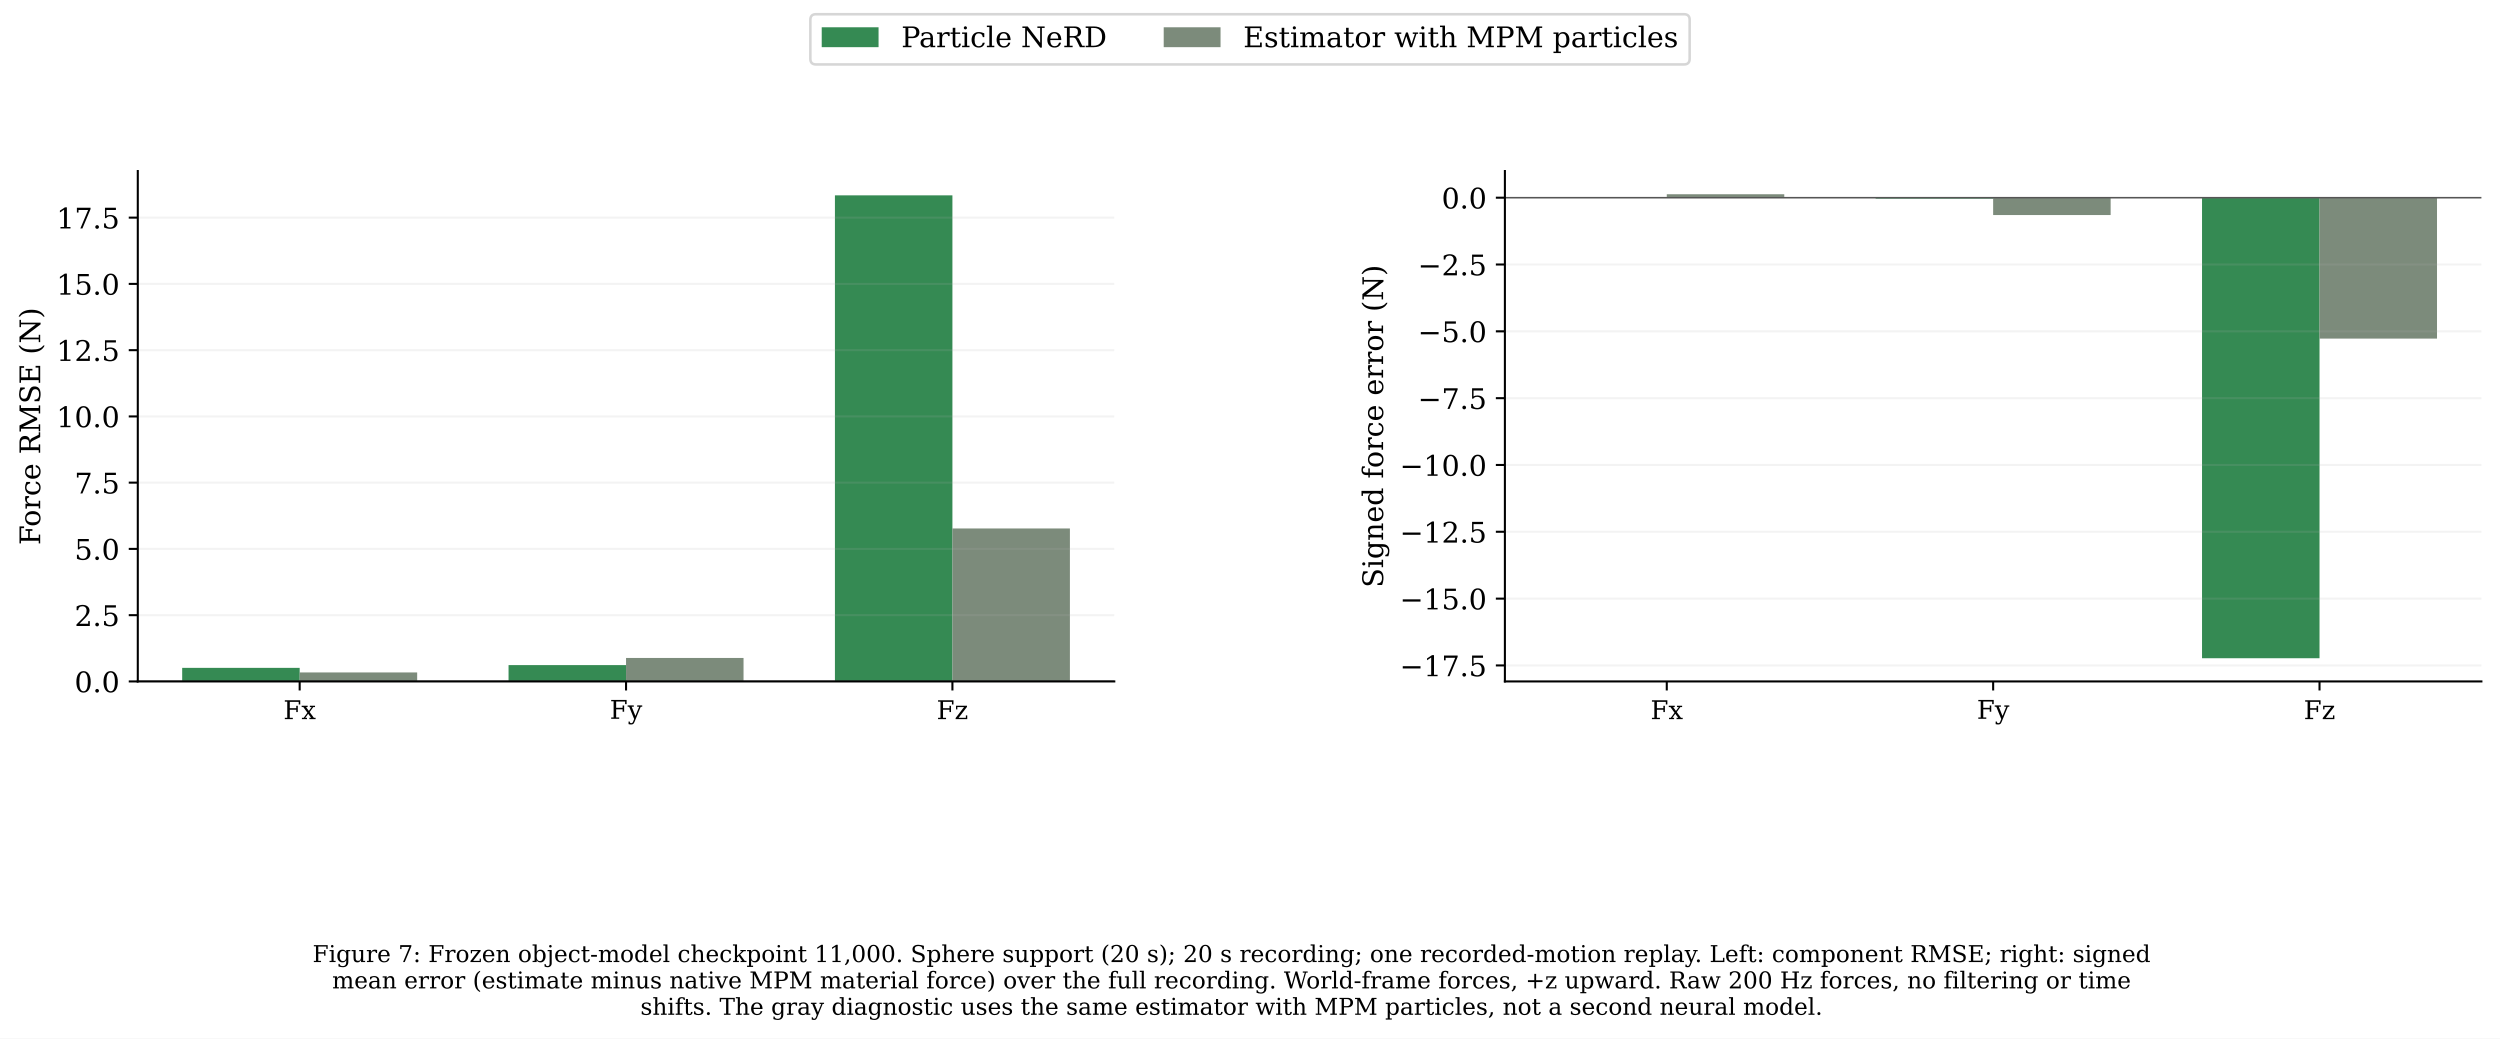
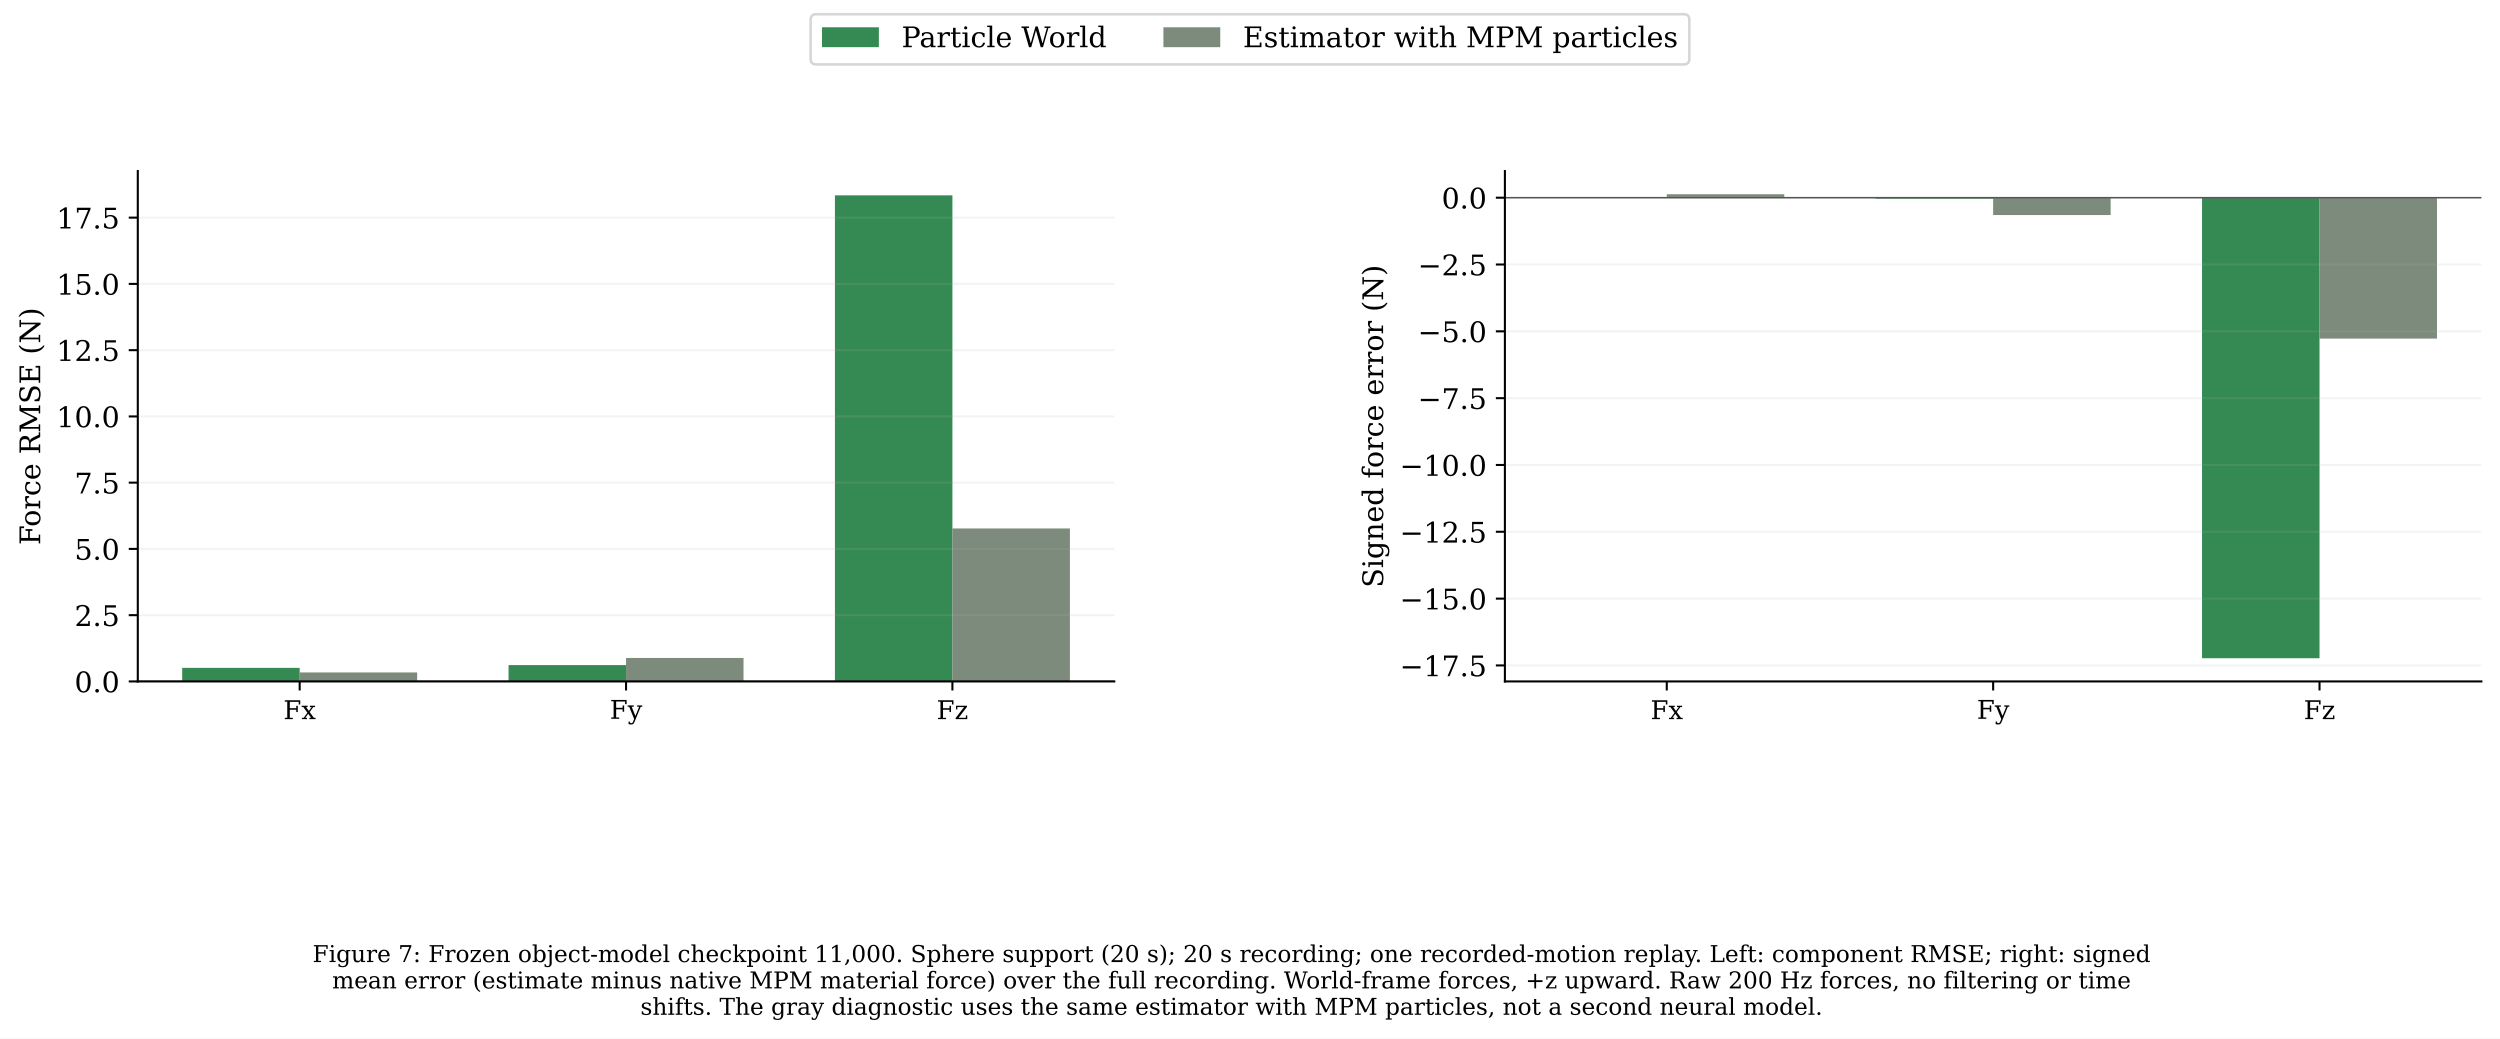
<svg xmlns="http://www.w3.org/2000/svg" xmlns:xlink="http://www.w3.org/1999/xlink" width="967.738pt" height="402.02pt" viewBox="0 0 967.738 402.02" version="1.1">
  <defs>
    <style type="text/css">*{stroke-linejoin: round; stroke-linecap: butt}</style>
  </defs>
  <g id="figure_1">
    <g id="patch_1">
      <path d="M 0 402.02  L 967.738 402.02  L 967.738 0  L 0 0  z " style="fill: #ffffff" />
    </g>
    <g id="axes_1">
      <g id="patch_2">
        <path d="M 53.338 263.78  L 431.338 263.78  L 431.338 66.212  L 53.338 66.212  z " style="fill: #ffffff" />
      </g>
      <g id="patch_3">
-         <path d="M 70.52 263.78  L 116.001 263.78  L 116.001 258.525  L 70.52 258.525  z " clip-path="url(#p028163b90a)" style="fill: #248044; opacity: 0.92" />
+         <path d="M 70.52 263.78  L 116.001 263.78  L 116.001 258.525  L 70.52 258.525  z " clip-path="url(#pef3d018d6f)" style="fill: #248044; opacity: 0.92" />
      </g>
      <g id="patch_4">
-         <path d="M 196.857 263.78  L 242.338 263.78  L 242.338 257.456  L 196.857 257.456  z " clip-path="url(#p028163b90a)" style="fill: #248044; opacity: 0.92" />
+         <path d="M 196.857 263.78  L 242.338 263.78  L 242.338 257.456  L 196.857 257.456  z " clip-path="url(#pef3d018d6f)" style="fill: #248044; opacity: 0.92" />
      </g>
      <g id="patch_5">
-         <path d="M 323.194 263.78  L 368.675 263.78  L 368.675 75.62  L 323.194 75.62  z " clip-path="url(#p028163b90a)" style="fill: #248044; opacity: 0.92" />
+         <path d="M 323.194 263.78  L 368.675 263.78  L 368.675 75.62  L 323.194 75.62  z " clip-path="url(#pef3d018d6f)" style="fill: #248044; opacity: 0.92" />
      </g>
      <g id="patch_6">
-         <path d="M 116.001 263.78  L 161.483 263.78  L 161.483 260.301  L 116.001 260.301  z " clip-path="url(#p028163b90a)" style="fill: #718170; opacity: 0.92" />
+         <path d="M 116.001 263.78  L 161.483 263.78  L 161.483 260.301  L 116.001 260.301  z " clip-path="url(#pef3d018d6f)" style="fill: #718170; opacity: 0.92" />
      </g>
      <g id="patch_7">
-         <path d="M 242.338 263.78  L 287.819 263.78  L 287.819 254.691  L 242.338 254.691  z " clip-path="url(#p028163b90a)" style="fill: #718170; opacity: 0.92" />
+         <path d="M 242.338 263.78  L 287.819 263.78  L 287.819 254.691  L 242.338 254.691  z " clip-path="url(#pef3d018d6f)" style="fill: #718170; opacity: 0.92" />
      </g>
      <g id="patch_8">
-         <path d="M 368.675 263.78  L 414.156 263.78  L 414.156 204.566  L 368.675 204.566  z " clip-path="url(#p028163b90a)" style="fill: #718170; opacity: 0.92" />
+         <path d="M 368.675 263.78  L 414.156 263.78  L 414.156 204.566  L 368.675 204.566  z " clip-path="url(#pef3d018d6f)" style="fill: #718170; opacity: 0.92" />
      </g>
      <g id="matplotlib.axis_1">
        <g id="xtick_1">
          <g id="line2d_1">
            <defs>
-               <path id="m6db500b1d9" d="M 0 0  L 0 3.5  " style="stroke: #000000; stroke-width: 0.8" />
+               <path id="mccb7ac38a7" d="M 0 0  L 0 3.5  " style="stroke: #000000; stroke-width: 0.8" />
            </defs>
            <g>
-               <use xlink:href="#m6db500b1d9" x="116.001" y="263.78" style="stroke: #000000; stroke-width: 0.8" />
+               <use xlink:href="#mccb7ac38a7" x="116.001" y="263.78" style="stroke: #000000; stroke-width: 0.8" />
            </g>
          </g>
          <g id="text_1">
            <text style="font-size: 10px; font-family: 'DejaVu Serif', 'Bitstream Vera Serif', 'Computer Modern Roman', 'New Century Schoolbook', 'Century Schoolbook L', 'Utopia', 'ITC Bookman', 'Bookman', 'Nimbus Roman No9 L', 'Times New Roman', 'Times', 'Palatino', 'Charter', serif; text-anchor: middle" x="116.001" y="278.378" transform="rotate(-0 116.0012 278.3784)">Fx</text>
          </g>
        </g>
        <g id="xtick_2">
          <g id="line2d_2">
            <g>
-               <use xlink:href="#m6db500b1d9" x="242.338" y="263.78" style="stroke: #000000; stroke-width: 0.8" />
+               <use xlink:href="#mccb7ac38a7" x="242.338" y="263.78" style="stroke: #000000; stroke-width: 0.8" />
            </g>
          </g>
          <g id="text_2">
            <text style="font-size: 10px; font-family: 'DejaVu Serif', 'Bitstream Vera Serif', 'Computer Modern Roman', 'New Century Schoolbook', 'Century Schoolbook L', 'Utopia', 'ITC Bookman', 'Bookman', 'Nimbus Roman No9 L', 'Times New Roman', 'Times', 'Palatino', 'Charter', serif; text-anchor: middle" x="242.338" y="278.236" transform="rotate(-0 242.3381 278.2362)">Fy</text>
          </g>
        </g>
        <g id="xtick_3">
          <g id="line2d_3">
            <g>
-               <use xlink:href="#m6db500b1d9" x="368.675" y="263.78" style="stroke: #000000; stroke-width: 0.8" />
+               <use xlink:href="#mccb7ac38a7" x="368.675" y="263.78" style="stroke: #000000; stroke-width: 0.8" />
            </g>
          </g>
          <g id="text_3">
            <text style="font-size: 10px; font-family: 'DejaVu Serif', 'Bitstream Vera Serif', 'Computer Modern Roman', 'New Century Schoolbook', 'Century Schoolbook L', 'Utopia', 'ITC Bookman', 'Bookman', 'Nimbus Roman No9 L', 'Times New Roman', 'Times', 'Palatino', 'Charter', serif; text-anchor: middle" x="368.675" y="278.378" transform="rotate(-0 368.675 278.3784)">Fz</text>
          </g>
        </g>
      </g>
      <g id="matplotlib.axis_2">
        <g id="ytick_1">
          <g id="line2d_4">
-             <path d="M 53.338 263.78  L 431.338 263.78  " clip-path="url(#p028163b90a)" style="fill: none; stroke: #b0b0b0; stroke-opacity: 0.15; stroke-width: 0.8; stroke-linecap: square" />
+             <path d="M 53.338 263.78  L 431.338 263.78  " clip-path="url(#pef3d018d6f)" style="fill: none; stroke: #b0b0b0; stroke-opacity: 0.15; stroke-width: 0.8; stroke-linecap: square" />
          </g>
          <g id="line2d_5">
            <defs>
-               <path id="m15080cb9b9" d="M 0 0  L -3.5 0  " style="stroke: #000000; stroke-width: 0.8" />
+               <path id="mc505b67968" d="M 0 0  L -3.5 0  " style="stroke: #000000; stroke-width: 0.8" />
            </defs>
            <g>
-               <use xlink:href="#m15080cb9b9" x="53.338" y="263.78" style="stroke: #000000; stroke-width: 0.8" />
+               <use xlink:href="#mc505b67968" x="53.338" y="263.78" style="stroke: #000000; stroke-width: 0.8" />
            </g>
          </g>
          <g id="text_4">
            <text style="font-size: 11px; font-family: 'DejaVu Serif', 'Bitstream Vera Serif', 'Computer Modern Roman', 'New Century Schoolbook', 'Century Schoolbook L', 'Utopia', 'ITC Bookman', 'Bookman', 'Nimbus Roman No9 L', 'Times New Roman', 'Times', 'Palatino', 'Charter', serif; text-anchor: end" x="46.338" y="267.959" transform="rotate(-0 46.33812 267.9591)">0.0</text>
          </g>
        </g>
        <g id="ytick_2">
          <g id="line2d_6">
-             <path d="M 53.338 238.132  L 431.338 238.132  " clip-path="url(#p028163b90a)" style="fill: none; stroke: #b0b0b0; stroke-opacity: 0.15; stroke-width: 0.8; stroke-linecap: square" />
+             <path d="M 53.338 238.132  L 431.338 238.132  " clip-path="url(#pef3d018d6f)" style="fill: none; stroke: #b0b0b0; stroke-opacity: 0.15; stroke-width: 0.8; stroke-linecap: square" />
          </g>
          <g id="line2d_7">
            <g>
-               <use xlink:href="#m15080cb9b9" x="53.338" y="238.132" style="stroke: #000000; stroke-width: 0.8" />
+               <use xlink:href="#mc505b67968" x="53.338" y="238.132" style="stroke: #000000; stroke-width: 0.8" />
            </g>
          </g>
          <g id="text_5">
            <text style="font-size: 11px; font-family: 'DejaVu Serif', 'Bitstream Vera Serif', 'Computer Modern Roman', 'New Century Schoolbook', 'Century Schoolbook L', 'Utopia', 'ITC Bookman', 'Bookman', 'Nimbus Roman No9 L', 'Times New Roman', 'Times', 'Palatino', 'Charter', serif; text-anchor: end" x="46.338" y="242.311" transform="rotate(-0 46.33812 242.3113)">2.5</text>
          </g>
        </g>
        <g id="ytick_3">
          <g id="line2d_8">
-             <path d="M 53.338 212.484  L 431.338 212.484  " clip-path="url(#p028163b90a)" style="fill: none; stroke: #b0b0b0; stroke-opacity: 0.15; stroke-width: 0.8; stroke-linecap: square" />
+             <path d="M 53.338 212.484  L 431.338 212.484  " clip-path="url(#pef3d018d6f)" style="fill: none; stroke: #b0b0b0; stroke-opacity: 0.15; stroke-width: 0.8; stroke-linecap: square" />
          </g>
          <g id="line2d_9">
            <g>
-               <use xlink:href="#m15080cb9b9" x="53.338" y="212.484" style="stroke: #000000; stroke-width: 0.8" />
+               <use xlink:href="#mc505b67968" x="53.338" y="212.484" style="stroke: #000000; stroke-width: 0.8" />
            </g>
          </g>
          <g id="text_6">
            <text style="font-size: 11px; font-family: 'DejaVu Serif', 'Bitstream Vera Serif', 'Computer Modern Roman', 'New Century Schoolbook', 'Century Schoolbook L', 'Utopia', 'ITC Bookman', 'Bookman', 'Nimbus Roman No9 L', 'Times New Roman', 'Times', 'Palatino', 'Charter', serif; text-anchor: end" x="46.338" y="216.663" transform="rotate(-0 46.33812 216.6634)">5.0</text>
          </g>
        </g>
        <g id="ytick_4">
          <g id="line2d_10">
-             <path d="M 53.338 186.836  L 431.338 186.836  " clip-path="url(#p028163b90a)" style="fill: none; stroke: #b0b0b0; stroke-opacity: 0.15; stroke-width: 0.8; stroke-linecap: square" />
+             <path d="M 53.338 186.836  L 431.338 186.836  " clip-path="url(#pef3d018d6f)" style="fill: none; stroke: #b0b0b0; stroke-opacity: 0.15; stroke-width: 0.8; stroke-linecap: square" />
          </g>
          <g id="line2d_11">
            <g>
-               <use xlink:href="#m15080cb9b9" x="53.338" y="186.836" style="stroke: #000000; stroke-width: 0.8" />
+               <use xlink:href="#mc505b67968" x="53.338" y="186.836" style="stroke: #000000; stroke-width: 0.8" />
            </g>
          </g>
          <g id="text_7">
            <text style="font-size: 11px; font-family: 'DejaVu Serif', 'Bitstream Vera Serif', 'Computer Modern Roman', 'New Century Schoolbook', 'Century Schoolbook L', 'Utopia', 'ITC Bookman', 'Bookman', 'Nimbus Roman No9 L', 'Times New Roman', 'Times', 'Palatino', 'Charter', serif; text-anchor: end" x="46.338" y="191.016" transform="rotate(-0 46.33812 191.0155)">7.5</text>
          </g>
        </g>
        <g id="ytick_5">
          <g id="line2d_12">
-             <path d="M 53.338 161.189  L 431.338 161.189  " clip-path="url(#p028163b90a)" style="fill: none; stroke: #b0b0b0; stroke-opacity: 0.15; stroke-width: 0.8; stroke-linecap: square" />
+             <path d="M 53.338 161.189  L 431.338 161.189  " clip-path="url(#pef3d018d6f)" style="fill: none; stroke: #b0b0b0; stroke-opacity: 0.15; stroke-width: 0.8; stroke-linecap: square" />
          </g>
          <g id="line2d_13">
            <g>
-               <use xlink:href="#m15080cb9b9" x="53.338" y="161.189" style="stroke: #000000; stroke-width: 0.8" />
+               <use xlink:href="#mc505b67968" x="53.338" y="161.189" style="stroke: #000000; stroke-width: 0.8" />
            </g>
          </g>
          <g id="text_8">
            <text style="font-size: 11px; font-family: 'DejaVu Serif', 'Bitstream Vera Serif', 'Computer Modern Roman', 'New Century Schoolbook', 'Century Schoolbook L', 'Utopia', 'ITC Bookman', 'Bookman', 'Nimbus Roman No9 L', 'Times New Roman', 'Times', 'Palatino', 'Charter', serif; text-anchor: end" x="46.338" y="165.368" transform="rotate(-0 46.33812 165.3677)">10.0</text>
          </g>
        </g>
        <g id="ytick_6">
          <g id="line2d_14">
-             <path d="M 53.338 135.541  L 431.338 135.541  " clip-path="url(#p028163b90a)" style="fill: none; stroke: #b0b0b0; stroke-opacity: 0.15; stroke-width: 0.8; stroke-linecap: square" />
+             <path d="M 53.338 135.541  L 431.338 135.541  " clip-path="url(#pef3d018d6f)" style="fill: none; stroke: #b0b0b0; stroke-opacity: 0.15; stroke-width: 0.8; stroke-linecap: square" />
          </g>
          <g id="line2d_15">
            <g>
-               <use xlink:href="#m15080cb9b9" x="53.338" y="135.541" style="stroke: #000000; stroke-width: 0.8" />
+               <use xlink:href="#mc505b67968" x="53.338" y="135.541" style="stroke: #000000; stroke-width: 0.8" />
            </g>
          </g>
          <g id="text_9">
            <text style="font-size: 11px; font-family: 'DejaVu Serif', 'Bitstream Vera Serif', 'Computer Modern Roman', 'New Century Schoolbook', 'Century Schoolbook L', 'Utopia', 'ITC Bookman', 'Bookman', 'Nimbus Roman No9 L', 'Times New Roman', 'Times', 'Palatino', 'Charter', serif; text-anchor: end" x="46.338" y="139.72" transform="rotate(-0 46.33812 139.7198)">12.5</text>
          </g>
        </g>
        <g id="ytick_7">
          <g id="line2d_16">
-             <path d="M 53.338 109.893  L 431.338 109.893  " clip-path="url(#p028163b90a)" style="fill: none; stroke: #b0b0b0; stroke-opacity: 0.15; stroke-width: 0.8; stroke-linecap: square" />
+             <path d="M 53.338 109.893  L 431.338 109.893  " clip-path="url(#pef3d018d6f)" style="fill: none; stroke: #b0b0b0; stroke-opacity: 0.15; stroke-width: 0.8; stroke-linecap: square" />
          </g>
          <g id="line2d_17">
            <g>
-               <use xlink:href="#m15080cb9b9" x="53.338" y="109.893" style="stroke: #000000; stroke-width: 0.8" />
+               <use xlink:href="#mc505b67968" x="53.338" y="109.893" style="stroke: #000000; stroke-width: 0.8" />
            </g>
          </g>
          <g id="text_10">
            <text style="font-size: 11px; font-family: 'DejaVu Serif', 'Bitstream Vera Serif', 'Computer Modern Roman', 'New Century Schoolbook', 'Century Schoolbook L', 'Utopia', 'ITC Bookman', 'Bookman', 'Nimbus Roman No9 L', 'Times New Roman', 'Times', 'Palatino', 'Charter', serif; text-anchor: end" x="46.338" y="114.072" transform="rotate(-0 46.33812 114.072)">15.0</text>
          </g>
        </g>
        <g id="ytick_8">
          <g id="line2d_18">
-             <path d="M 53.338 84.245  L 431.338 84.245  " clip-path="url(#p028163b90a)" style="fill: none; stroke: #b0b0b0; stroke-opacity: 0.15; stroke-width: 0.8; stroke-linecap: square" />
+             <path d="M 53.338 84.245  L 431.338 84.245  " clip-path="url(#pef3d018d6f)" style="fill: none; stroke: #b0b0b0; stroke-opacity: 0.15; stroke-width: 0.8; stroke-linecap: square" />
          </g>
          <g id="line2d_19">
            <g>
-               <use xlink:href="#m15080cb9b9" x="53.338" y="84.245" style="stroke: #000000; stroke-width: 0.8" />
+               <use xlink:href="#mc505b67968" x="53.338" y="84.245" style="stroke: #000000; stroke-width: 0.8" />
            </g>
          </g>
          <g id="text_11">
            <text style="font-size: 11px; font-family: 'DejaVu Serif', 'Bitstream Vera Serif', 'Computer Modern Roman', 'New Century Schoolbook', 'Century Schoolbook L', 'Utopia', 'ITC Bookman', 'Bookman', 'Nimbus Roman No9 L', 'Times New Roman', 'Times', 'Palatino', 'Charter', serif; text-anchor: end" x="46.338" y="88.424" transform="rotate(-0 46.33812 88.42409)">17.5</text>
          </g>
        </g>
        <g id="text_12">
          <text style="font-size: 11px; font-family: 'DejaVu Serif', 'Bitstream Vera Serif', 'Computer Modern Roman', 'New Century Schoolbook', 'Century Schoolbook L', 'Utopia', 'ITC Bookman', 'Bookman', 'Nimbus Roman No9 L', 'Times New Roman', 'Times', 'Palatino', 'Charter', serif; text-anchor: middle" x="15.558" y="164.996" transform="rotate(-90 15.55828 164.996)">Force RMSE (N)</text>
        </g>
      </g>
      <g id="line2d_20">
-         <path d="M 53.338 263.78  L 431.338 263.78  " clip-path="url(#p028163b90a)" style="fill: none; stroke: #555555; stroke-width: 0.6; stroke-linecap: square" />
+         <path d="M 53.338 263.78  L 431.338 263.78  " clip-path="url(#pef3d018d6f)" style="fill: none; stroke: #555555; stroke-width: 0.6; stroke-linecap: square" />
      </g>
      <g id="patch_9">
        <path d="M 53.338 263.78  L 53.338 66.212  " style="fill: none; stroke: #000000; stroke-width: 0.8; stroke-linejoin: miter; stroke-linecap: square" />
      </g>
      <g id="patch_10">
        <path d="M 53.338 263.78  L 431.338 263.78  " style="fill: none; stroke: #000000; stroke-width: 0.8; stroke-linejoin: miter; stroke-linecap: square" />
      </g>
      <g id="PathCollection_1" />
      <g id="PathCollection_2" />
    </g>
    <g id="axes_2">
      <g id="patch_11">
        <path d="M 582.538 263.78  L 960.538 263.78  L 960.538 66.212  L 582.538 66.212  z " style="fill: #ffffff" />
      </g>
      <g id="patch_12">
-         <path d="M 599.72 76.525  L 645.201 76.525  L 645.201 76.398  L 599.72 76.398  z " clip-path="url(#p74c99422b3)" style="fill: #248044; opacity: 0.92" />
+         <path d="M 599.72 76.525  L 645.201 76.525  L 645.201 76.398  L 599.72 76.398  z " clip-path="url(#p864d30fa09)" style="fill: #248044; opacity: 0.92" />
      </g>
      <g id="patch_13">
-         <path d="M 726.057 76.525  L 771.538 76.525  L 771.538 76.887  L 726.057 76.887  z " clip-path="url(#p74c99422b3)" style="fill: #248044; opacity: 0.92" />
+         <path d="M 726.057 76.525  L 771.538 76.525  L 771.538 76.887  L 726.057 76.887  z " clip-path="url(#p864d30fa09)" style="fill: #248044; opacity: 0.92" />
      </g>
      <g id="patch_14">
-         <path d="M 852.394 76.525  L 897.875 76.525  L 897.875 254.8  L 852.394 254.8  z " clip-path="url(#p74c99422b3)" style="fill: #248044; opacity: 0.92" />
+         <path d="M 852.394 76.525  L 897.875 76.525  L 897.875 254.8  L 852.394 254.8  z " clip-path="url(#p864d30fa09)" style="fill: #248044; opacity: 0.92" />
      </g>
      <g id="patch_15">
-         <path d="M 645.201 76.525  L 690.683 76.525  L 690.683 75.192  L 645.201 75.192  z " clip-path="url(#p74c99422b3)" style="fill: #718170; opacity: 0.92" />
+         <path d="M 645.201 76.525  L 690.683 76.525  L 690.683 75.192  L 645.201 75.192  z " clip-path="url(#p864d30fa09)" style="fill: #718170; opacity: 0.92" />
      </g>
      <g id="patch_16">
-         <path d="M 771.538 76.525  L 817.019 76.525  L 817.019 83.244  L 771.538 83.244  z " clip-path="url(#p74c99422b3)" style="fill: #718170; opacity: 0.92" />
+         <path d="M 771.538 76.525  L 817.019 76.525  L 817.019 83.244  L 771.538 83.244  z " clip-path="url(#p864d30fa09)" style="fill: #718170; opacity: 0.92" />
      </g>
      <g id="patch_17">
-         <path d="M 897.875 76.525  L 943.356 76.525  L 943.356 131.07  L 897.875 131.07  z " clip-path="url(#p74c99422b3)" style="fill: #718170; opacity: 0.92" />
+         <path d="M 897.875 76.525  L 943.356 76.525  L 943.356 131.07  L 897.875 131.07  z " clip-path="url(#p864d30fa09)" style="fill: #718170; opacity: 0.92" />
      </g>
      <g id="matplotlib.axis_3">
        <g id="xtick_4">
          <g id="line2d_21">
            <g>
-               <use xlink:href="#m6db500b1d9" x="645.201" y="263.78" style="stroke: #000000; stroke-width: 0.8" />
+               <use xlink:href="#mccb7ac38a7" x="645.201" y="263.78" style="stroke: #000000; stroke-width: 0.8" />
            </g>
          </g>
          <g id="text_13">
            <text style="font-size: 10px; font-family: 'DejaVu Serif', 'Bitstream Vera Serif', 'Computer Modern Roman', 'New Century Schoolbook', 'Century Schoolbook L', 'Utopia', 'ITC Bookman', 'Bookman', 'Nimbus Roman No9 L', 'Times New Roman', 'Times', 'Palatino', 'Charter', serif; text-anchor: middle" x="645.201" y="278.378" transform="rotate(-0 645.2012 278.3784)">Fx</text>
          </g>
        </g>
        <g id="xtick_5">
          <g id="line2d_22">
            <g>
-               <use xlink:href="#m6db500b1d9" x="771.538" y="263.78" style="stroke: #000000; stroke-width: 0.8" />
+               <use xlink:href="#mccb7ac38a7" x="771.538" y="263.78" style="stroke: #000000; stroke-width: 0.8" />
            </g>
          </g>
          <g id="text_14">
            <text style="font-size: 10px; font-family: 'DejaVu Serif', 'Bitstream Vera Serif', 'Computer Modern Roman', 'New Century Schoolbook', 'Century Schoolbook L', 'Utopia', 'ITC Bookman', 'Bookman', 'Nimbus Roman No9 L', 'Times New Roman', 'Times', 'Palatino', 'Charter', serif; text-anchor: middle" x="771.538" y="278.236" transform="rotate(-0 771.5381 278.2362)">Fy</text>
          </g>
        </g>
        <g id="xtick_6">
          <g id="line2d_23">
            <g>
-               <use xlink:href="#m6db500b1d9" x="897.875" y="263.78" style="stroke: #000000; stroke-width: 0.8" />
+               <use xlink:href="#mccb7ac38a7" x="897.875" y="263.78" style="stroke: #000000; stroke-width: 0.8" />
            </g>
          </g>
          <g id="text_15">
            <text style="font-size: 10px; font-family: 'DejaVu Serif', 'Bitstream Vera Serif', 'Computer Modern Roman', 'New Century Schoolbook', 'Century Schoolbook L', 'Utopia', 'ITC Bookman', 'Bookman', 'Nimbus Roman No9 L', 'Times New Roman', 'Times', 'Palatino', 'Charter', serif; text-anchor: middle" x="897.875" y="278.378" transform="rotate(-0 897.875 278.3784)">Fz</text>
          </g>
        </g>
      </g>
      <g id="matplotlib.axis_4">
        <g id="ytick_9">
          <g id="line2d_24">
-             <path d="M 582.538 257.587  L 960.538 257.587  " clip-path="url(#p74c99422b3)" style="fill: none; stroke: #b0b0b0; stroke-opacity: 0.15; stroke-width: 0.8; stroke-linecap: square" />
+             <path d="M 582.538 257.587  L 960.538 257.587  " clip-path="url(#p864d30fa09)" style="fill: none; stroke: #b0b0b0; stroke-opacity: 0.15; stroke-width: 0.8; stroke-linecap: square" />
          </g>
          <g id="line2d_25">
            <g>
-               <use xlink:href="#m15080cb9b9" x="582.538" y="257.587" style="stroke: #000000; stroke-width: 0.8" />
+               <use xlink:href="#mc505b67968" x="582.538" y="257.587" style="stroke: #000000; stroke-width: 0.8" />
            </g>
          </g>
          <g id="text_16">
            <text style="font-size: 11px; font-family: 'DejaVu Serif', 'Bitstream Vera Serif', 'Computer Modern Roman', 'New Century Schoolbook', 'Century Schoolbook L', 'Utopia', 'ITC Bookman', 'Bookman', 'Nimbus Roman No9 L', 'Times New Roman', 'Times', 'Palatino', 'Charter', serif; text-anchor: end" x="575.538" y="261.766" transform="rotate(-0 575.5381 261.7657)">−17.5</text>
          </g>
        </g>
        <g id="ytick_10">
          <g id="line2d_26">
-             <path d="M 582.538 231.721  L 960.538 231.721  " clip-path="url(#p74c99422b3)" style="fill: none; stroke: #b0b0b0; stroke-opacity: 0.15; stroke-width: 0.8; stroke-linecap: square" />
+             <path d="M 582.538 231.721  L 960.538 231.721  " clip-path="url(#p864d30fa09)" style="fill: none; stroke: #b0b0b0; stroke-opacity: 0.15; stroke-width: 0.8; stroke-linecap: square" />
          </g>
          <g id="line2d_27">
            <g>
-               <use xlink:href="#m15080cb9b9" x="582.538" y="231.721" style="stroke: #000000; stroke-width: 0.8" />
+               <use xlink:href="#mc505b67968" x="582.538" y="231.721" style="stroke: #000000; stroke-width: 0.8" />
            </g>
          </g>
          <g id="text_17">
            <text style="font-size: 11px; font-family: 'DejaVu Serif', 'Bitstream Vera Serif', 'Computer Modern Roman', 'New Century Schoolbook', 'Century Schoolbook L', 'Utopia', 'ITC Bookman', 'Bookman', 'Nimbus Roman No9 L', 'Times New Roman', 'Times', 'Palatino', 'Charter', serif; text-anchor: end" x="575.538" y="235.9" transform="rotate(-0 575.5381 235.8997)">−15.0</text>
          </g>
        </g>
        <g id="ytick_11">
          <g id="line2d_28">
-             <path d="M 582.538 205.855  L 960.538 205.855  " clip-path="url(#p74c99422b3)" style="fill: none; stroke: #b0b0b0; stroke-opacity: 0.15; stroke-width: 0.8; stroke-linecap: square" />
+             <path d="M 582.538 205.855  L 960.538 205.855  " clip-path="url(#p864d30fa09)" style="fill: none; stroke: #b0b0b0; stroke-opacity: 0.15; stroke-width: 0.8; stroke-linecap: square" />
          </g>
          <g id="line2d_29">
            <g>
-               <use xlink:href="#m15080cb9b9" x="582.538" y="205.855" style="stroke: #000000; stroke-width: 0.8" />
+               <use xlink:href="#mc505b67968" x="582.538" y="205.855" style="stroke: #000000; stroke-width: 0.8" />
            </g>
          </g>
          <g id="text_18">
            <text style="font-size: 11px; font-family: 'DejaVu Serif', 'Bitstream Vera Serif', 'Computer Modern Roman', 'New Century Schoolbook', 'Century Schoolbook L', 'Utopia', 'ITC Bookman', 'Bookman', 'Nimbus Roman No9 L', 'Times New Roman', 'Times', 'Palatino', 'Charter', serif; text-anchor: end" x="575.538" y="210.034" transform="rotate(-0 575.5381 210.0337)">−12.5</text>
          </g>
        </g>
        <g id="ytick_12">
          <g id="line2d_30">
-             <path d="M 582.538 179.989  L 960.538 179.989  " clip-path="url(#p74c99422b3)" style="fill: none; stroke: #b0b0b0; stroke-opacity: 0.15; stroke-width: 0.8; stroke-linecap: square" />
+             <path d="M 582.538 179.989  L 960.538 179.989  " clip-path="url(#p864d30fa09)" style="fill: none; stroke: #b0b0b0; stroke-opacity: 0.15; stroke-width: 0.8; stroke-linecap: square" />
          </g>
          <g id="line2d_31">
            <g>
-               <use xlink:href="#m15080cb9b9" x="582.538" y="179.989" style="stroke: #000000; stroke-width: 0.8" />
+               <use xlink:href="#mc505b67968" x="582.538" y="179.989" style="stroke: #000000; stroke-width: 0.8" />
            </g>
          </g>
          <g id="text_19">
            <text style="font-size: 11px; font-family: 'DejaVu Serif', 'Bitstream Vera Serif', 'Computer Modern Roman', 'New Century Schoolbook', 'Century Schoolbook L', 'Utopia', 'ITC Bookman', 'Bookman', 'Nimbus Roman No9 L', 'Times New Roman', 'Times', 'Palatino', 'Charter', serif; text-anchor: end" x="575.538" y="184.168" transform="rotate(-0 575.5381 184.1677)">−10.0</text>
          </g>
        </g>
        <g id="ytick_13">
          <g id="line2d_32">
-             <path d="M 582.538 154.123  L 960.538 154.123  " clip-path="url(#p74c99422b3)" style="fill: none; stroke: #b0b0b0; stroke-opacity: 0.15; stroke-width: 0.8; stroke-linecap: square" />
+             <path d="M 582.538 154.123  L 960.538 154.123  " clip-path="url(#p864d30fa09)" style="fill: none; stroke: #b0b0b0; stroke-opacity: 0.15; stroke-width: 0.8; stroke-linecap: square" />
          </g>
          <g id="line2d_33">
            <g>
-               <use xlink:href="#m15080cb9b9" x="582.538" y="154.123" style="stroke: #000000; stroke-width: 0.8" />
+               <use xlink:href="#mc505b67968" x="582.538" y="154.123" style="stroke: #000000; stroke-width: 0.8" />
            </g>
          </g>
          <g id="text_20">
            <text style="font-size: 11px; font-family: 'DejaVu Serif', 'Bitstream Vera Serif', 'Computer Modern Roman', 'New Century Schoolbook', 'Century Schoolbook L', 'Utopia', 'ITC Bookman', 'Bookman', 'Nimbus Roman No9 L', 'Times New Roman', 'Times', 'Palatino', 'Charter', serif; text-anchor: end" x="575.538" y="158.302" transform="rotate(-0 575.5381 158.3017)">−7.5</text>
          </g>
        </g>
        <g id="ytick_14">
          <g id="line2d_34">
-             <path d="M 582.538 128.257  L 960.538 128.257  " clip-path="url(#p74c99422b3)" style="fill: none; stroke: #b0b0b0; stroke-opacity: 0.15; stroke-width: 0.8; stroke-linecap: square" />
+             <path d="M 582.538 128.257  L 960.538 128.257  " clip-path="url(#p864d30fa09)" style="fill: none; stroke: #b0b0b0; stroke-opacity: 0.15; stroke-width: 0.8; stroke-linecap: square" />
          </g>
          <g id="line2d_35">
            <g>
-               <use xlink:href="#m15080cb9b9" x="582.538" y="128.257" style="stroke: #000000; stroke-width: 0.8" />
+               <use xlink:href="#mc505b67968" x="582.538" y="128.257" style="stroke: #000000; stroke-width: 0.8" />
            </g>
          </g>
          <g id="text_21">
            <text style="font-size: 11px; font-family: 'DejaVu Serif', 'Bitstream Vera Serif', 'Computer Modern Roman', 'New Century Schoolbook', 'Century Schoolbook L', 'Utopia', 'ITC Bookman', 'Bookman', 'Nimbus Roman No9 L', 'Times New Roman', 'Times', 'Palatino', 'Charter', serif; text-anchor: end" x="575.538" y="132.436" transform="rotate(-0 575.5381 132.4357)">−5.0</text>
          </g>
        </g>
        <g id="ytick_15">
          <g id="line2d_36">
-             <path d="M 582.538 102.391  L 960.538 102.391  " clip-path="url(#p74c99422b3)" style="fill: none; stroke: #b0b0b0; stroke-opacity: 0.15; stroke-width: 0.8; stroke-linecap: square" />
+             <path d="M 582.538 102.391  L 960.538 102.391  " clip-path="url(#p864d30fa09)" style="fill: none; stroke: #b0b0b0; stroke-opacity: 0.15; stroke-width: 0.8; stroke-linecap: square" />
          </g>
          <g id="line2d_37">
            <g>
-               <use xlink:href="#m15080cb9b9" x="582.538" y="102.391" style="stroke: #000000; stroke-width: 0.8" />
+               <use xlink:href="#mc505b67968" x="582.538" y="102.391" style="stroke: #000000; stroke-width: 0.8" />
            </g>
          </g>
          <g id="text_22">
            <text style="font-size: 11px; font-family: 'DejaVu Serif', 'Bitstream Vera Serif', 'Computer Modern Roman', 'New Century Schoolbook', 'Century Schoolbook L', 'Utopia', 'ITC Bookman', 'Bookman', 'Nimbus Roman No9 L', 'Times New Roman', 'Times', 'Palatino', 'Charter', serif; text-anchor: end" x="575.538" y="106.57" transform="rotate(-0 575.5381 106.5696)">−2.5</text>
          </g>
        </g>
        <g id="ytick_16">
          <g id="line2d_38">
-             <path d="M 582.538 76.525  L 960.538 76.525  " clip-path="url(#p74c99422b3)" style="fill: none; stroke: #b0b0b0; stroke-opacity: 0.15; stroke-width: 0.8; stroke-linecap: square" />
+             <path d="M 582.538 76.525  L 960.538 76.525  " clip-path="url(#p864d30fa09)" style="fill: none; stroke: #b0b0b0; stroke-opacity: 0.15; stroke-width: 0.8; stroke-linecap: square" />
          </g>
          <g id="line2d_39">
            <g>
-               <use xlink:href="#m15080cb9b9" x="582.538" y="76.525" style="stroke: #000000; stroke-width: 0.8" />
+               <use xlink:href="#mc505b67968" x="582.538" y="76.525" style="stroke: #000000; stroke-width: 0.8" />
            </g>
          </g>
          <g id="text_23">
            <text style="font-size: 11px; font-family: 'DejaVu Serif', 'Bitstream Vera Serif', 'Computer Modern Roman', 'New Century Schoolbook', 'Century Schoolbook L', 'Utopia', 'ITC Bookman', 'Bookman', 'Nimbus Roman No9 L', 'Times New Roman', 'Times', 'Palatino', 'Charter', serif; text-anchor: end" x="575.538" y="80.704" transform="rotate(-0 575.5381 80.70364)">0.0</text>
          </g>
        </g>
        <g id="text_24">
          <text style="font-size: 11px; font-family: 'DejaVu Serif', 'Bitstream Vera Serif', 'Computer Modern Roman', 'New Century Schoolbook', 'Century Schoolbook L', 'Utopia', 'ITC Bookman', 'Bookman', 'Nimbus Roman No9 L', 'Times New Roman', 'Times', 'Palatino', 'Charter', serif; text-anchor: middle" x="535.384" y="164.996" transform="rotate(-90 535.3842 164.996)">Signed force error (N)</text>
        </g>
      </g>
      <g id="line2d_40">
-         <path d="M 582.538 76.525  L 960.538 76.525  " clip-path="url(#p74c99422b3)" style="fill: none; stroke: #555555; stroke-width: 0.6; stroke-linecap: square" />
+         <path d="M 582.538 76.525  L 960.538 76.525  " clip-path="url(#p864d30fa09)" style="fill: none; stroke: #555555; stroke-width: 0.6; stroke-linecap: square" />
      </g>
      <g id="patch_18">
        <path d="M 582.538 263.78  L 582.538 66.212  " style="fill: none; stroke: #000000; stroke-width: 0.8; stroke-linejoin: miter; stroke-linecap: square" />
      </g>
      <g id="patch_19">
        <path d="M 582.538 263.78  L 960.538 263.78  " style="fill: none; stroke: #000000; stroke-width: 0.8; stroke-linejoin: miter; stroke-linecap: square" />
      </g>
      <g id="PathCollection_3" />
      <g id="PathCollection_4" />
    </g>
    <g id="text_25">
      <text style="font-size: 9px; font-family: 'DejaVu Serif', 'Bitstream Vera Serif', 'Computer Modern Roman', 'New Century Schoolbook', 'Century Schoolbook L', 'Utopia', 'ITC Bookman', 'Bookman', 'Nimbus Roman No9 L', 'Times New Roman', 'Times', 'Palatino', 'Charter', serif" transform="translate(120.9872 372.4083)">Figure 7: Frozen object-model checkpoint 11,000. Sphere support (20 s); 20 s recording; one recorded-motion replay. Left: component RMSE; right: signed</text>
      <text style="font-size: 9px; font-family: 'DejaVu Serif', 'Bitstream Vera Serif', 'Computer Modern Roman', 'New Century Schoolbook', 'Century Schoolbook L', 'Utopia', 'ITC Bookman', 'Bookman', 'Nimbus Roman No9 L', 'Times New Roman', 'Times', 'Palatino', 'Charter', serif" transform="translate(128.5704 382.6143)">mean error (estimate minus native MPM material force) over the full recording. World-frame forces, +z upward. Raw 200 Hz forces, no filtering or time</text>
      <text style="font-size: 9px; font-family: 'DejaVu Serif', 'Bitstream Vera Serif', 'Computer Modern Roman', 'New Century Schoolbook', 'Century Schoolbook L', 'Utopia', 'ITC Bookman', 'Bookman', 'Nimbus Roman No9 L', 'Times New Roman', 'Times', 'Palatino', 'Charter', serif" transform="translate(247.9174 392.8203)">shifts. The gray diagnostic uses the same estimator with MPM particles, not a second neural model.</text>
    </g>
    <g id="legend_1">
      <g id="patch_20">
-         <path d="M 315.884 24.946  L 651.855 24.946  Q 654.055 24.946 654.055 22.746  L 654.055 7.7  Q 654.055 5.5 651.855 5.5  L 315.884 5.5  Q 313.684 5.5 313.684 7.7  L 313.684 22.746  Q 313.684 24.946 315.884 24.946  z " style="fill: #ffffff; opacity: 0.8; stroke: #cccccc; stroke-linejoin: miter" />
+         <path d="M 316 24.946  L 651.738 24.946  Q 653.938 24.946 653.938 22.746  L 653.938 7.7  Q 653.938 5.5 651.738 5.5  L 316 5.5  Q 313.8 5.5 313.8 7.7  L 313.8 22.746  Q 313.8 24.946 316 24.946  z " style="fill: #ffffff; opacity: 0.8; stroke: #cccccc; stroke-linejoin: miter" />
      </g>
      <g id="patch_21">
-         <path d="M 318.084 18.258  L 340.084 18.258  L 340.084 10.558  L 318.084 10.558  z " style="fill: #248044; opacity: 0.92" />
+         <path d="M 318.2 18.258  L 340.2 18.258  L 340.2 10.558  L 318.2 10.558  z " style="fill: #248044; opacity: 0.92" />
      </g>
      <g id="text_26">
-         <text style="font-size: 11px; font-family: 'DejaVu Serif', 'Bitstream Vera Serif', 'Computer Modern Roman', 'New Century Schoolbook', 'Century Schoolbook L', 'Utopia', 'ITC Bookman', 'Bookman', 'Nimbus Roman No9 L', 'Times New Roman', 'Times', 'Palatino', 'Charter', serif; text-anchor: start" x="348.884" y="18.258" transform="rotate(-0 348.8836 18.25828)">Particle NeRD</text>
+         <text style="font-size: 11px; font-family: 'DejaVu Serif', 'Bitstream Vera Serif', 'Computer Modern Roman', 'New Century Schoolbook', 'Century Schoolbook L', 'Utopia', 'ITC Bookman', 'Bookman', 'Nimbus Roman No9 L', 'Times New Roman', 'Times', 'Palatino', 'Charter', serif; text-anchor: start" x="349" y="18.258" transform="rotate(-0 349.0005 18.25828)">Particle World</text>
      </g>
      <g id="patch_22">
-         <path d="M 450.467 18.258  L 472.467 18.258  L 472.467 10.558  L 450.467 10.558  z " style="fill: #718170; opacity: 0.92" />
+         <path d="M 450.35 18.258  L 472.35 18.258  L 472.35 10.558  L 450.35 10.558  z " style="fill: #718170; opacity: 0.92" />
      </g>
      <g id="text_27">
-         <text style="font-size: 11px; font-family: 'DejaVu Serif', 'Bitstream Vera Serif', 'Computer Modern Roman', 'New Century Schoolbook', 'Century Schoolbook L', 'Utopia', 'ITC Bookman', 'Bookman', 'Nimbus Roman No9 L', 'Times New Roman', 'Times', 'Palatino', 'Charter', serif; text-anchor: start" x="481.267" y="18.258" transform="rotate(-0 481.2669 18.25828)">Estimator with MPM particles</text>
+         <text style="font-size: 11px; font-family: 'DejaVu Serif', 'Bitstream Vera Serif', 'Computer Modern Roman', 'New Century Schoolbook', 'Century Schoolbook L', 'Utopia', 'ITC Bookman', 'Bookman', 'Nimbus Roman No9 L', 'Times New Roman', 'Times', 'Palatino', 'Charter', serif; text-anchor: start" x="481.15" y="18.258" transform="rotate(-0 481.15 18.25828)">Estimator with MPM particles</text>
      </g>
    </g>
  </g>
  <defs>
-     <clipPath id="p028163b90a">
+     <clipPath id="pef3d018d6f">
      <rect x="53.338" y="66.212" width="378" height="197.568" />
    </clipPath>
-     <clipPath id="p74c99422b3">
+     <clipPath id="p864d30fa09">
      <rect x="582.538" y="66.212" width="378" height="197.568" />
    </clipPath>
  </defs>
</svg>
